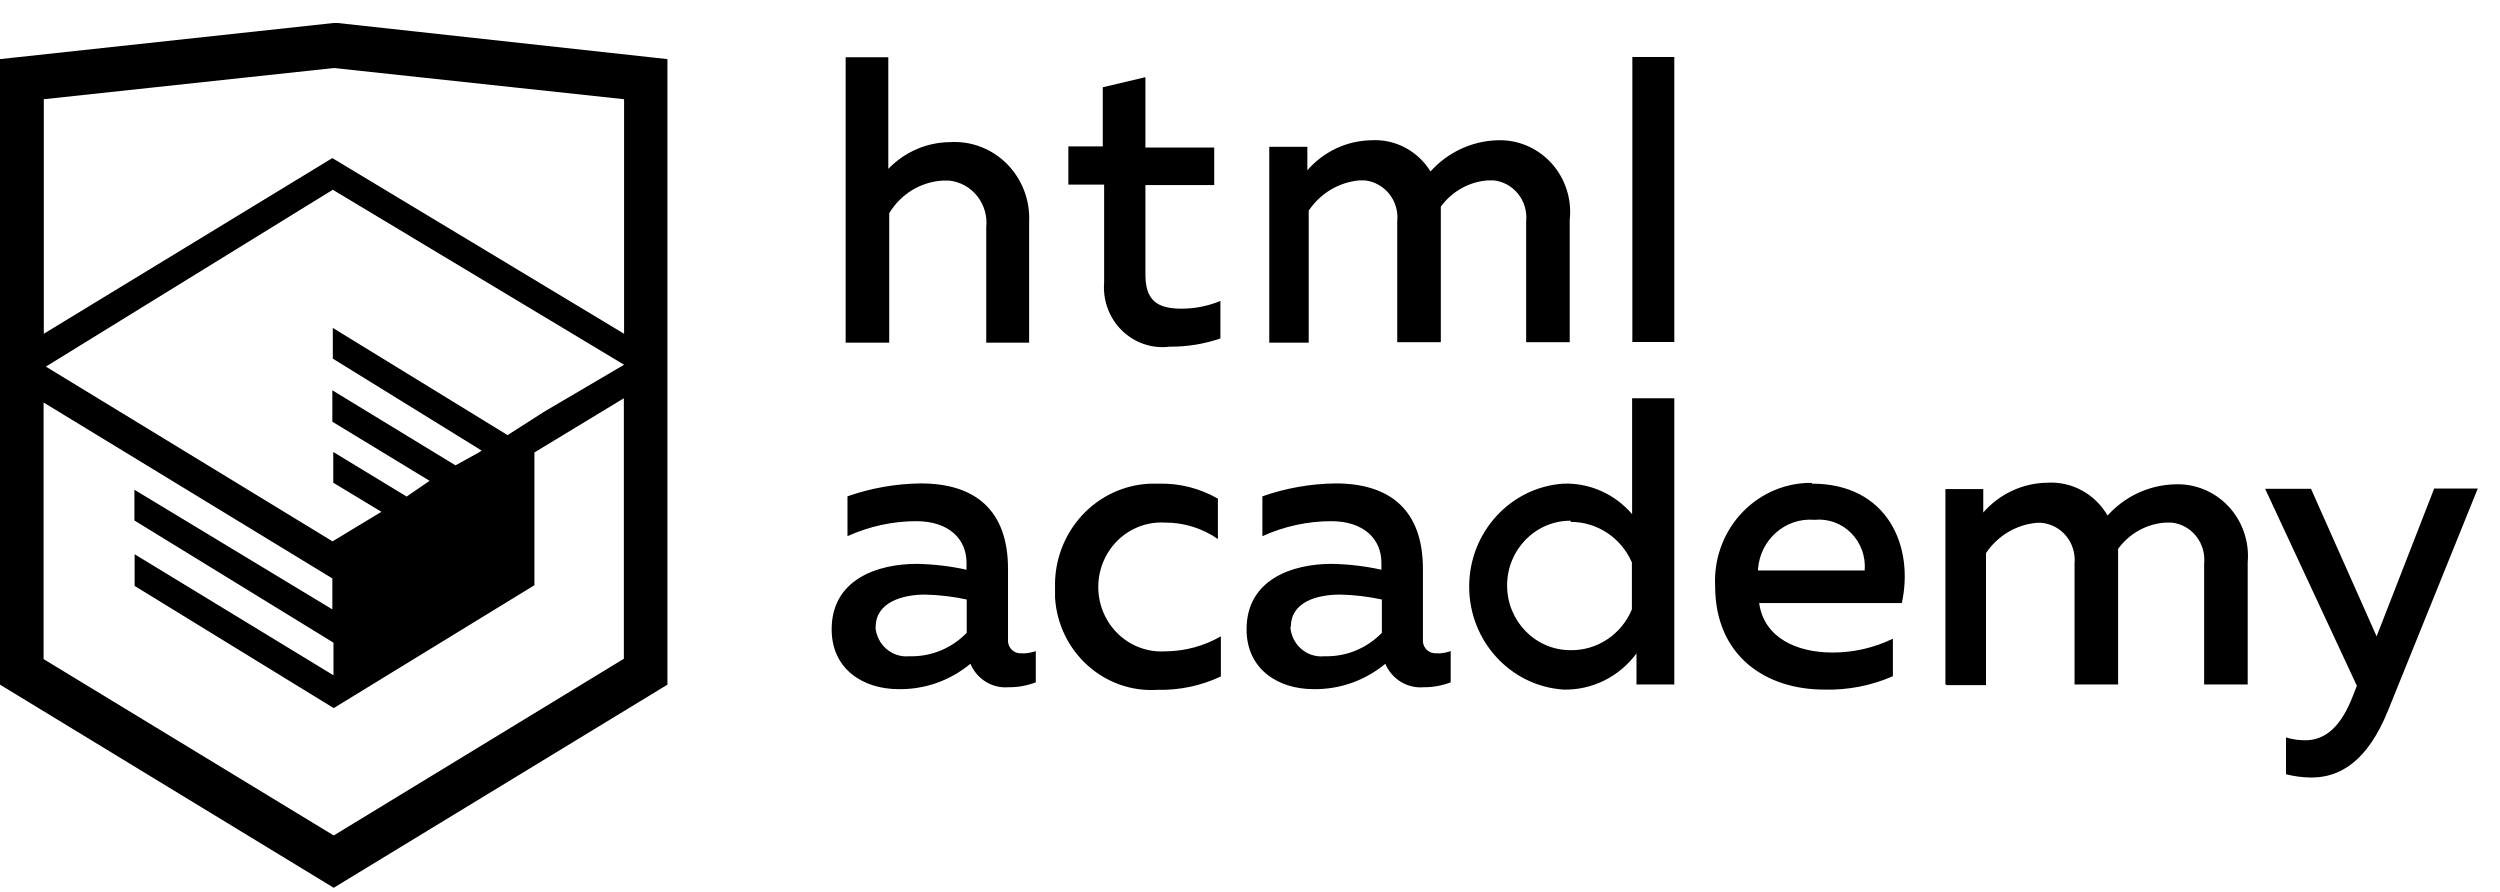
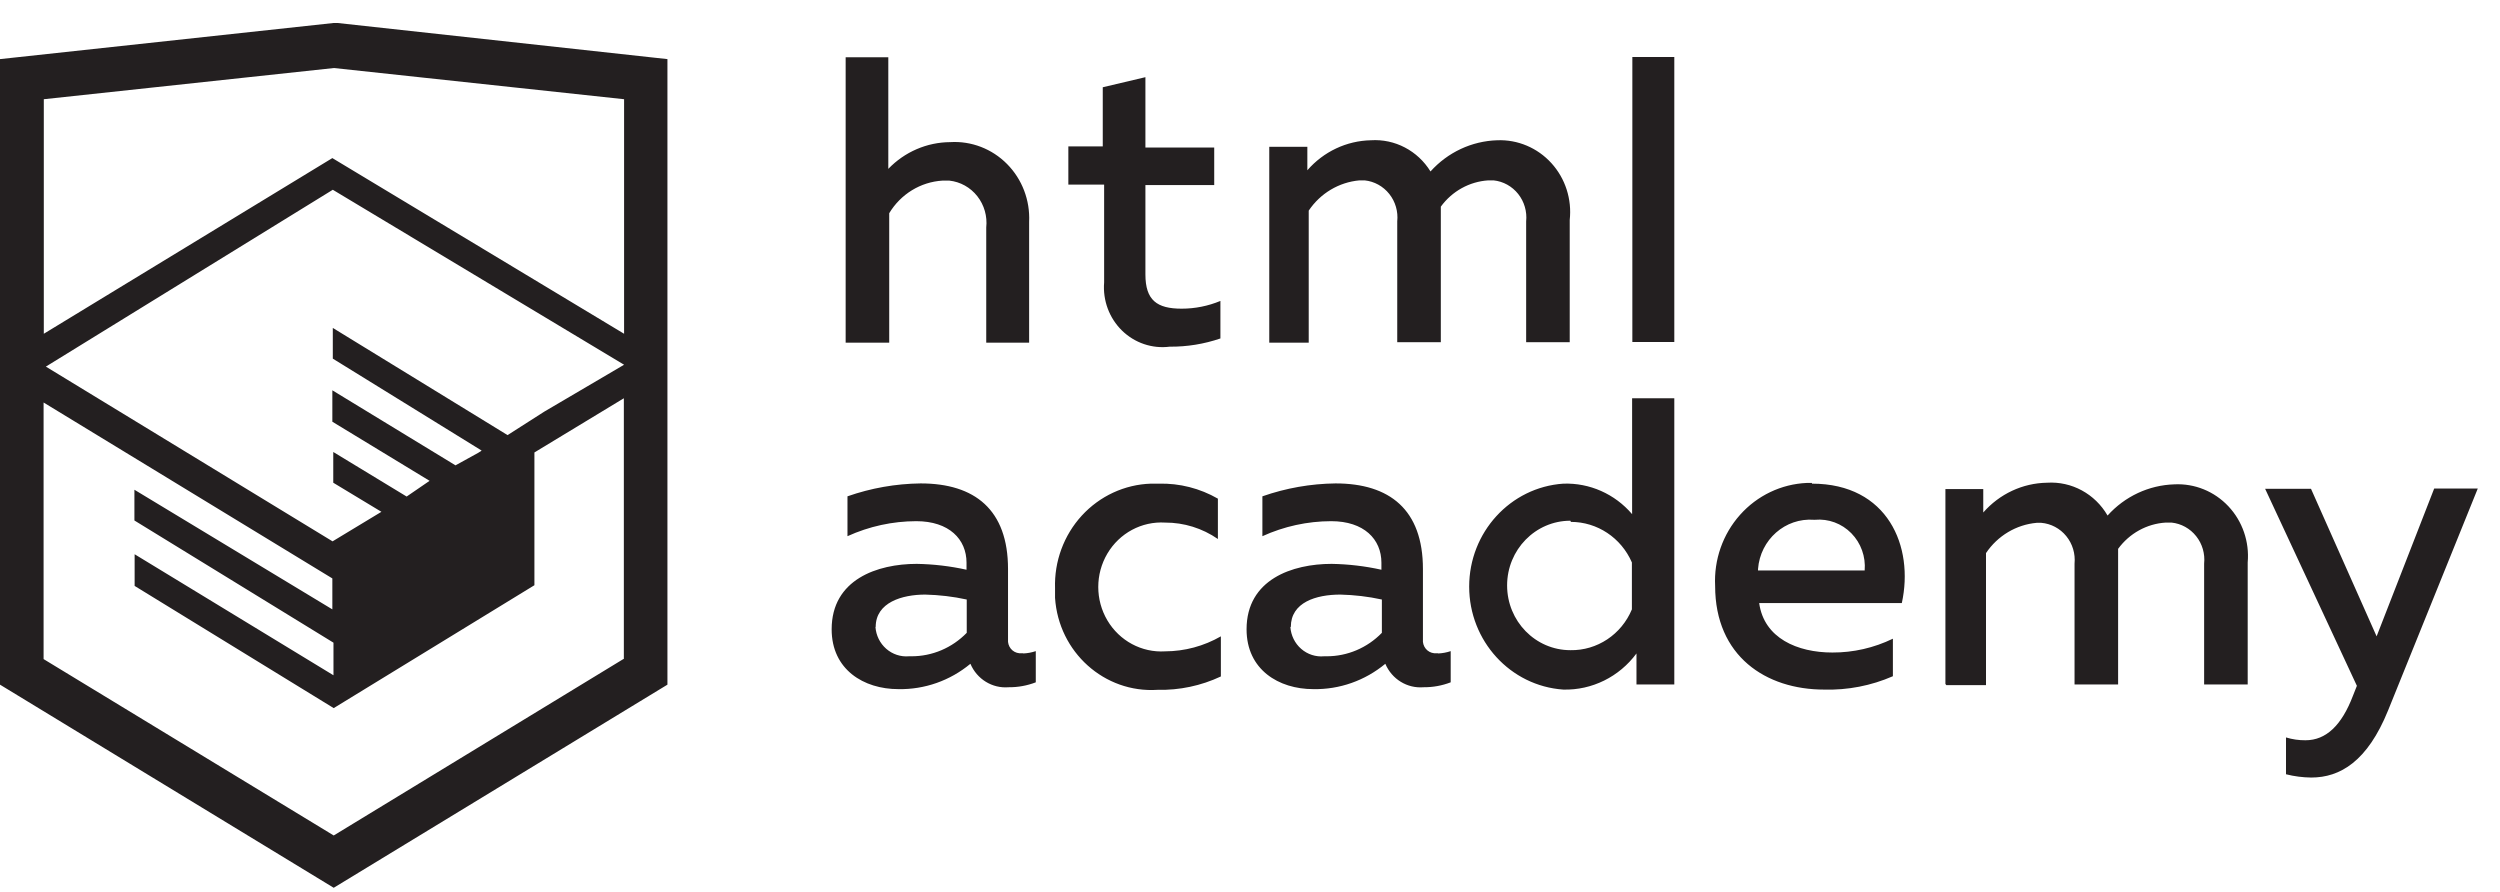
- <svg xmlns="http://www.w3.org/2000/svg" width="115" height="41" viewBox="0 0 115 41">
-   <path fill-rule="evenodd" clip-rule="evenodd" d="M15.52 1.057H15.351L0 2.719V31.494L15.351 40.838L30.702 31.494V2.719L15.52 1.057ZM77.018 2.622H75.088V15.731H77.018V2.622ZM40.862 2.633V7.768C41.613 6.986 42.639 6.544 43.711 6.538C44.682 6.479 45.633 6.845 46.325 7.545C47.018 8.245 47.387 9.212 47.34 10.207V15.763H45.367V10.466C45.423 9.949 45.275 9.431 44.957 9.026C44.638 8.62 44.174 8.362 43.668 8.308H43.352C42.346 8.37 41.432 8.93 40.904 9.808V15.763H38.9V2.633H40.862ZM77.018 31.484H75.278V30.059C74.483 31.135 73.23 31.754 71.912 31.721C69.475 31.553 67.582 29.482 67.582 26.985C67.582 24.487 69.475 22.416 71.912 22.248C73.12 22.205 74.282 22.72 75.077 23.651V18.32H77.018V31.484ZM47.066 30.059C47.263 30.052 47.458 30.015 47.646 29.952V31.387C47.248 31.54 46.826 31.617 46.401 31.613C45.648 31.677 44.939 31.243 44.639 30.534C43.704 31.31 42.53 31.723 41.326 31.7C39.733 31.7 38.256 30.804 38.256 28.948C38.256 26.65 40.366 25.938 42.17 25.938C42.94 25.951 43.707 26.041 44.46 26.208V25.884C44.46 24.805 43.658 23.974 42.149 23.974C41.059 23.976 39.98 24.212 38.984 24.665V22.831C40.068 22.451 41.204 22.251 42.349 22.237C44.839 22.237 46.369 23.445 46.369 26.175V29.412C46.355 29.567 46.401 29.721 46.498 29.841C46.595 29.96 46.735 30.035 46.886 30.049H47.066V30.059ZM40.271 28.84C40.298 29.229 40.476 29.59 40.766 29.844C41.055 30.097 41.432 30.222 41.812 30.189H41.928C42.882 30.191 43.797 29.802 44.47 29.11V27.578C43.842 27.441 43.203 27.366 42.56 27.351C41.505 27.351 40.282 27.707 40.282 28.84H40.271ZM56.023 22.938C55.196 22.463 54.26 22.225 53.312 22.248H52.942C51.733 22.287 50.589 22.817 49.762 23.719C48.935 24.622 48.492 25.824 48.532 27.06V27.502C48.696 30 50.805 31.892 53.248 31.732C54.252 31.756 55.248 31.545 56.16 31.117V29.272C55.377 29.721 54.495 29.959 53.596 29.962C52.52 30.029 51.496 29.479 50.938 28.536C50.381 27.592 50.381 26.41 50.938 25.466C51.496 24.522 52.52 23.973 53.596 24.039C54.461 24.036 55.307 24.299 56.023 24.794V22.938ZM66.151 30.059C66.349 30.052 66.544 30.015 66.732 29.952V31.387C66.334 31.54 65.912 31.617 65.487 31.613C64.734 31.677 64.025 31.243 63.725 30.534C62.789 31.31 61.616 31.723 60.412 31.7C58.819 31.7 57.342 30.804 57.342 28.948C57.342 26.65 59.452 25.938 61.256 25.938C62.026 25.951 62.793 26.041 63.545 26.208V25.884C63.545 24.805 62.744 23.974 61.235 23.974C60.144 23.976 59.066 24.212 58.07 24.665V22.831C59.154 22.451 60.29 22.251 61.435 22.237C63.925 22.237 65.455 23.445 65.455 26.175V29.412C65.44 29.567 65.487 29.721 65.584 29.841C65.681 29.96 65.821 30.035 65.972 30.049H66.151V30.059ZM59.855 29.848C59.563 29.594 59.384 29.231 59.357 28.84H59.378C59.378 27.707 60.538 27.351 61.657 27.351C62.299 27.366 62.938 27.441 63.566 27.578V29.11C62.894 29.802 61.978 30.191 61.024 30.189H60.908C60.526 30.225 60.147 30.102 59.855 29.848ZM69.327 26.93C69.327 25.286 70.631 23.953 72.239 23.953L72.26 24.007C73.474 24.007 74.574 24.738 75.067 25.873V28.031C74.586 29.187 73.467 29.93 72.239 29.908C70.631 29.908 69.327 28.575 69.327 26.93ZM83.349 22.248C86.841 22.248 88.054 25.14 87.484 27.74H80.922C81.144 29.358 82.684 30.016 84.288 30.016C85.251 30.02 86.203 29.802 87.073 29.38V31.106C86.074 31.542 84.994 31.752 83.908 31.721C81.239 31.721 78.896 30.189 78.896 26.952C78.836 25.75 79.248 24.574 80.041 23.684C80.833 22.794 81.941 22.266 83.117 22.215H83.349V22.248ZM80.869 26.175C80.97 24.824 82.122 23.81 83.444 23.91H83.486C84.106 23.853 84.72 24.08 85.161 24.529C85.603 24.979 85.828 25.605 85.775 26.24H80.869V26.175ZM89.489 31.462V22.496H91.23V23.575C91.978 22.72 93.041 22.223 94.163 22.205C95.295 22.133 96.371 22.716 96.948 23.715C97.741 22.834 98.848 22.316 100.018 22.28C100.952 22.233 101.859 22.601 102.507 23.29C103.154 23.979 103.478 24.921 103.394 25.873V31.484H101.39V25.927C101.437 25.473 101.306 25.019 101.024 24.665C100.743 24.31 100.336 24.085 99.892 24.039H99.617C98.751 24.094 97.953 24.536 97.433 25.247V31.484H95.429V25.927C95.473 25.47 95.336 25.014 95.048 24.661C94.761 24.308 94.347 24.088 93.899 24.05H93.688C92.747 24.134 91.891 24.645 91.356 25.442V31.516H89.531L89.489 31.462ZM113.977 22.474H111.972L109.324 29.272L106.306 22.485H104.196L108.417 31.548L108.237 32.002C107.72 33.361 107.003 34.052 106.053 34.052C105.75 34.055 105.447 34.011 105.156 33.922V35.616C105.536 35.712 105.926 35.763 106.317 35.767C107.646 35.767 108.902 35.023 109.851 32.681L113.977 22.474ZM52.689 6.787V3.55L50.727 4.014V6.733H49.144V8.491H50.79V12.991C50.723 13.817 51.024 14.63 51.61 15.204C52.196 15.777 53.003 16.05 53.807 15.947C54.6 15.954 55.388 15.826 56.139 15.569V13.843C55.573 14.078 54.967 14.199 54.356 14.199C53.217 14.199 52.689 13.81 52.689 12.624V8.513H55.854V6.787H52.689ZM58.386 15.753V6.754H60.138V7.833C60.881 6.977 61.94 6.476 63.06 6.452C64.162 6.381 65.215 6.931 65.803 7.887C66.596 7.005 67.703 6.488 68.873 6.452C69.814 6.415 70.723 6.799 71.364 7.504C72.005 8.208 72.313 9.164 72.207 10.12V15.742H70.203V10.185C70.25 9.732 70.118 9.277 69.837 8.923C69.556 8.569 69.148 8.343 68.705 8.297H68.462C67.596 8.352 66.797 8.794 66.278 9.506V15.742H64.273V10.185C64.321 9.732 64.189 9.277 63.908 8.923C63.627 8.569 63.219 8.343 62.775 8.297H62.533C61.591 8.382 60.736 8.892 60.201 9.689V15.763H58.386V15.753ZM28.697 30.303L28.708 30.297L28.697 30.318V30.303ZM28.697 18.32V30.303L15.351 38.432L2.005 30.318V18.515L15.288 26.607V28.031L6.183 22.528V23.942L15.34 29.563V31.063L6.193 25.495V26.952L15.351 32.573L24.583 26.92V20.813L28.697 18.32ZM28.708 16.778L25.036 18.936L23.348 20.015L15.309 15.084V16.497L22.156 20.727L22.008 20.824L20.953 21.406L15.288 17.954V19.399L19.761 22.118L18.706 22.841L15.33 20.791V22.205L17.545 23.543L15.298 24.902L2.11 16.864L15.309 8.729L28.708 16.778ZM15.288 7.272L28.708 15.353V4.564L15.361 3.129L2.015 4.564V15.353L15.288 7.272Z" />
+ <svg xmlns="http://www.w3.org/2000/svg" width="115" height="41" viewBox="0 0 115 41" fill="none">
+   <path fill-rule="evenodd" clip-rule="evenodd" d="M15.52 1.057H15.351L0 2.719V31.494L15.351 40.838L30.702 31.494V2.719L15.52 1.057ZM77.018 2.622H75.088V15.731H77.018V2.622ZM40.862 2.633V7.768C41.613 6.986 42.639 6.544 43.711 6.538C44.682 6.479 45.633 6.845 46.325 7.545C47.018 8.245 47.387 9.212 47.34 10.207V15.763H45.367V10.466C45.423 9.949 45.275 9.431 44.957 9.026C44.638 8.62 44.174 8.362 43.668 8.308H43.352C42.346 8.37 41.432 8.93 40.904 9.808V15.763H38.9V2.633H40.862ZM77.018 31.484H75.278V30.059C74.483 31.135 73.23 31.754 71.912 31.721C69.475 31.553 67.582 29.482 67.582 26.985C67.582 24.487 69.475 22.416 71.912 22.248C73.12 22.205 74.282 22.72 75.077 23.651V18.32H77.018V31.484ZM47.066 30.059C47.263 30.052 47.458 30.015 47.646 29.952V31.387C47.248 31.54 46.826 31.617 46.401 31.613C45.648 31.677 44.939 31.243 44.639 30.534C43.704 31.31 42.53 31.723 41.326 31.7C39.733 31.7 38.256 30.804 38.256 28.948C38.256 26.65 40.366 25.938 42.17 25.938C42.94 25.951 43.707 26.041 44.46 26.208V25.884C44.46 24.805 43.658 23.974 42.149 23.974C41.059 23.976 39.98 24.212 38.984 24.665V22.831C40.068 22.451 41.204 22.251 42.349 22.237C44.839 22.237 46.369 23.445 46.369 26.175V29.412C46.355 29.567 46.401 29.721 46.498 29.841C46.595 29.96 46.735 30.035 46.886 30.049H47.066V30.059ZM40.271 28.84C40.298 29.229 40.476 29.59 40.766 29.844C41.055 30.097 41.432 30.222 41.812 30.189H41.928C42.882 30.191 43.797 29.802 44.47 29.11V27.578C43.842 27.441 43.203 27.366 42.56 27.351C41.505 27.351 40.282 27.707 40.282 28.84H40.271ZM56.023 22.938C55.196 22.463 54.26 22.225 53.312 22.248H52.942C51.733 22.287 50.589 22.817 49.762 23.719C48.935 24.622 48.492 25.824 48.532 27.06V27.502C48.696 30 50.805 31.892 53.248 31.732C54.252 31.756 55.248 31.545 56.16 31.117V29.272C55.377 29.721 54.495 29.959 53.596 29.962C52.52 30.029 51.496 29.479 50.938 28.536C50.381 27.592 50.381 26.41 50.938 25.466C51.496 24.522 52.52 23.973 53.596 24.039C54.461 24.036 55.307 24.299 56.023 24.794V22.938ZM66.151 30.059C66.349 30.052 66.544 30.015 66.732 29.952V31.387C66.334 31.54 65.912 31.617 65.487 31.613C64.734 31.677 64.025 31.243 63.725 30.534C62.789 31.31 61.616 31.723 60.412 31.7C58.819 31.7 57.342 30.804 57.342 28.948C57.342 26.65 59.452 25.938 61.256 25.938C62.026 25.951 62.793 26.041 63.545 26.208V25.884C63.545 24.805 62.744 23.974 61.235 23.974C60.144 23.976 59.066 24.212 58.07 24.665V22.831C59.154 22.451 60.29 22.251 61.435 22.237C63.925 22.237 65.455 23.445 65.455 26.175V29.412C65.44 29.567 65.487 29.721 65.584 29.841C65.681 29.96 65.821 30.035 65.972 30.049H66.151V30.059ZM59.855 29.848C59.563 29.594 59.384 29.231 59.357 28.84H59.378C59.378 27.707 60.538 27.351 61.657 27.351C62.299 27.366 62.938 27.441 63.566 27.578V29.11C62.894 29.802 61.978 30.191 61.024 30.189H60.908C60.526 30.225 60.147 30.102 59.855 29.848ZM69.327 26.93C69.327 25.286 70.631 23.953 72.239 23.953L72.26 24.007C73.474 24.007 74.574 24.738 75.067 25.873V28.031C74.586 29.187 73.467 29.93 72.239 29.908C70.631 29.908 69.327 28.575 69.327 26.93ZM83.349 22.248C86.841 22.248 88.054 25.14 87.484 27.74H80.922C81.144 29.358 82.684 30.016 84.288 30.016C85.251 30.02 86.203 29.802 87.073 29.38V31.106C86.074 31.542 84.994 31.752 83.908 31.721C81.239 31.721 78.896 30.189 78.896 26.952C78.836 25.75 79.248 24.574 80.041 23.684C80.833 22.794 81.941 22.266 83.117 22.215H83.349V22.248ZM80.869 26.175C80.97 24.824 82.122 23.81 83.444 23.91H83.486C84.106 23.853 84.72 24.08 85.161 24.529C85.603 24.979 85.828 25.605 85.775 26.24H80.869V26.175ZM89.489 31.462V22.496H91.23V23.575C91.978 22.72 93.041 22.223 94.163 22.205C95.295 22.133 96.371 22.716 96.948 23.715C97.741 22.834 98.848 22.316 100.018 22.28C100.952 22.233 101.859 22.601 102.507 23.29C103.154 23.979 103.478 24.921 103.394 25.873V31.484H101.39V25.927C101.437 25.473 101.306 25.019 101.024 24.665C100.743 24.31 100.336 24.085 99.892 24.039H99.617C98.751 24.094 97.953 24.536 97.433 25.247V31.484H95.429V25.927C95.473 25.47 95.336 25.014 95.048 24.661C94.761 24.308 94.347 24.088 93.899 24.05H93.688C92.747 24.134 91.891 24.645 91.356 25.442V31.516H89.531L89.489 31.462ZM113.977 22.474H111.972L109.324 29.272L106.306 22.485H104.196L108.417 31.548L108.237 32.002C107.72 33.361 107.003 34.052 106.053 34.052C105.75 34.055 105.447 34.011 105.156 33.922V35.616C105.536 35.712 105.926 35.763 106.317 35.767C107.646 35.767 108.902 35.023 109.851 32.681L113.977 22.474ZM52.689 6.787V3.55L50.727 4.014V6.733H49.144V8.491H50.79V12.991C50.723 13.817 51.024 14.63 51.61 15.204C52.196 15.777 53.003 16.05 53.807 15.947C54.6 15.954 55.388 15.826 56.139 15.569V13.843C55.573 14.078 54.967 14.199 54.356 14.199C53.217 14.199 52.689 13.81 52.689 12.624V8.513H55.854V6.787H52.689ZM58.386 15.753V6.754H60.138V7.833C60.881 6.977 61.94 6.476 63.06 6.452C64.162 6.381 65.215 6.931 65.803 7.887C66.596 7.005 67.703 6.488 68.873 6.452C69.814 6.415 70.723 6.799 71.364 7.504C72.005 8.208 72.313 9.164 72.207 10.12V15.742H70.203V10.185C70.25 9.732 70.118 9.277 69.837 8.923C69.556 8.569 69.148 8.343 68.705 8.297H68.462C67.596 8.352 66.797 8.794 66.278 9.506V15.742H64.273V10.185C64.321 9.732 64.189 9.277 63.908 8.923C63.627 8.569 63.219 8.343 62.775 8.297H62.533C61.591 8.382 60.736 8.892 60.201 9.689V15.763H58.386V15.753ZM28.697 30.303L28.708 30.297L28.697 30.318V30.303ZM28.697 18.32V30.303L15.351 38.432L2.005 30.318V18.515L15.288 26.607V28.031L6.183 22.528V23.942L15.34 29.563V31.063L6.193 25.495V26.952L15.351 32.573L24.583 26.92V20.813L28.697 18.32ZM28.708 16.778L25.036 18.936L23.348 20.015L15.309 15.084V16.497L22.156 20.727L22.008 20.824L20.953 21.406L15.288 17.954V19.399L19.761 22.118L18.706 22.841L15.33 20.791V22.205L17.545 23.543L15.298 24.902L2.11 16.864L15.309 8.729L28.708 16.778ZM15.288 7.272L28.708 15.353V4.564L15.361 3.129L2.015 4.564V15.353L15.288 7.272Z" fill="#231F20" />
</svg>
